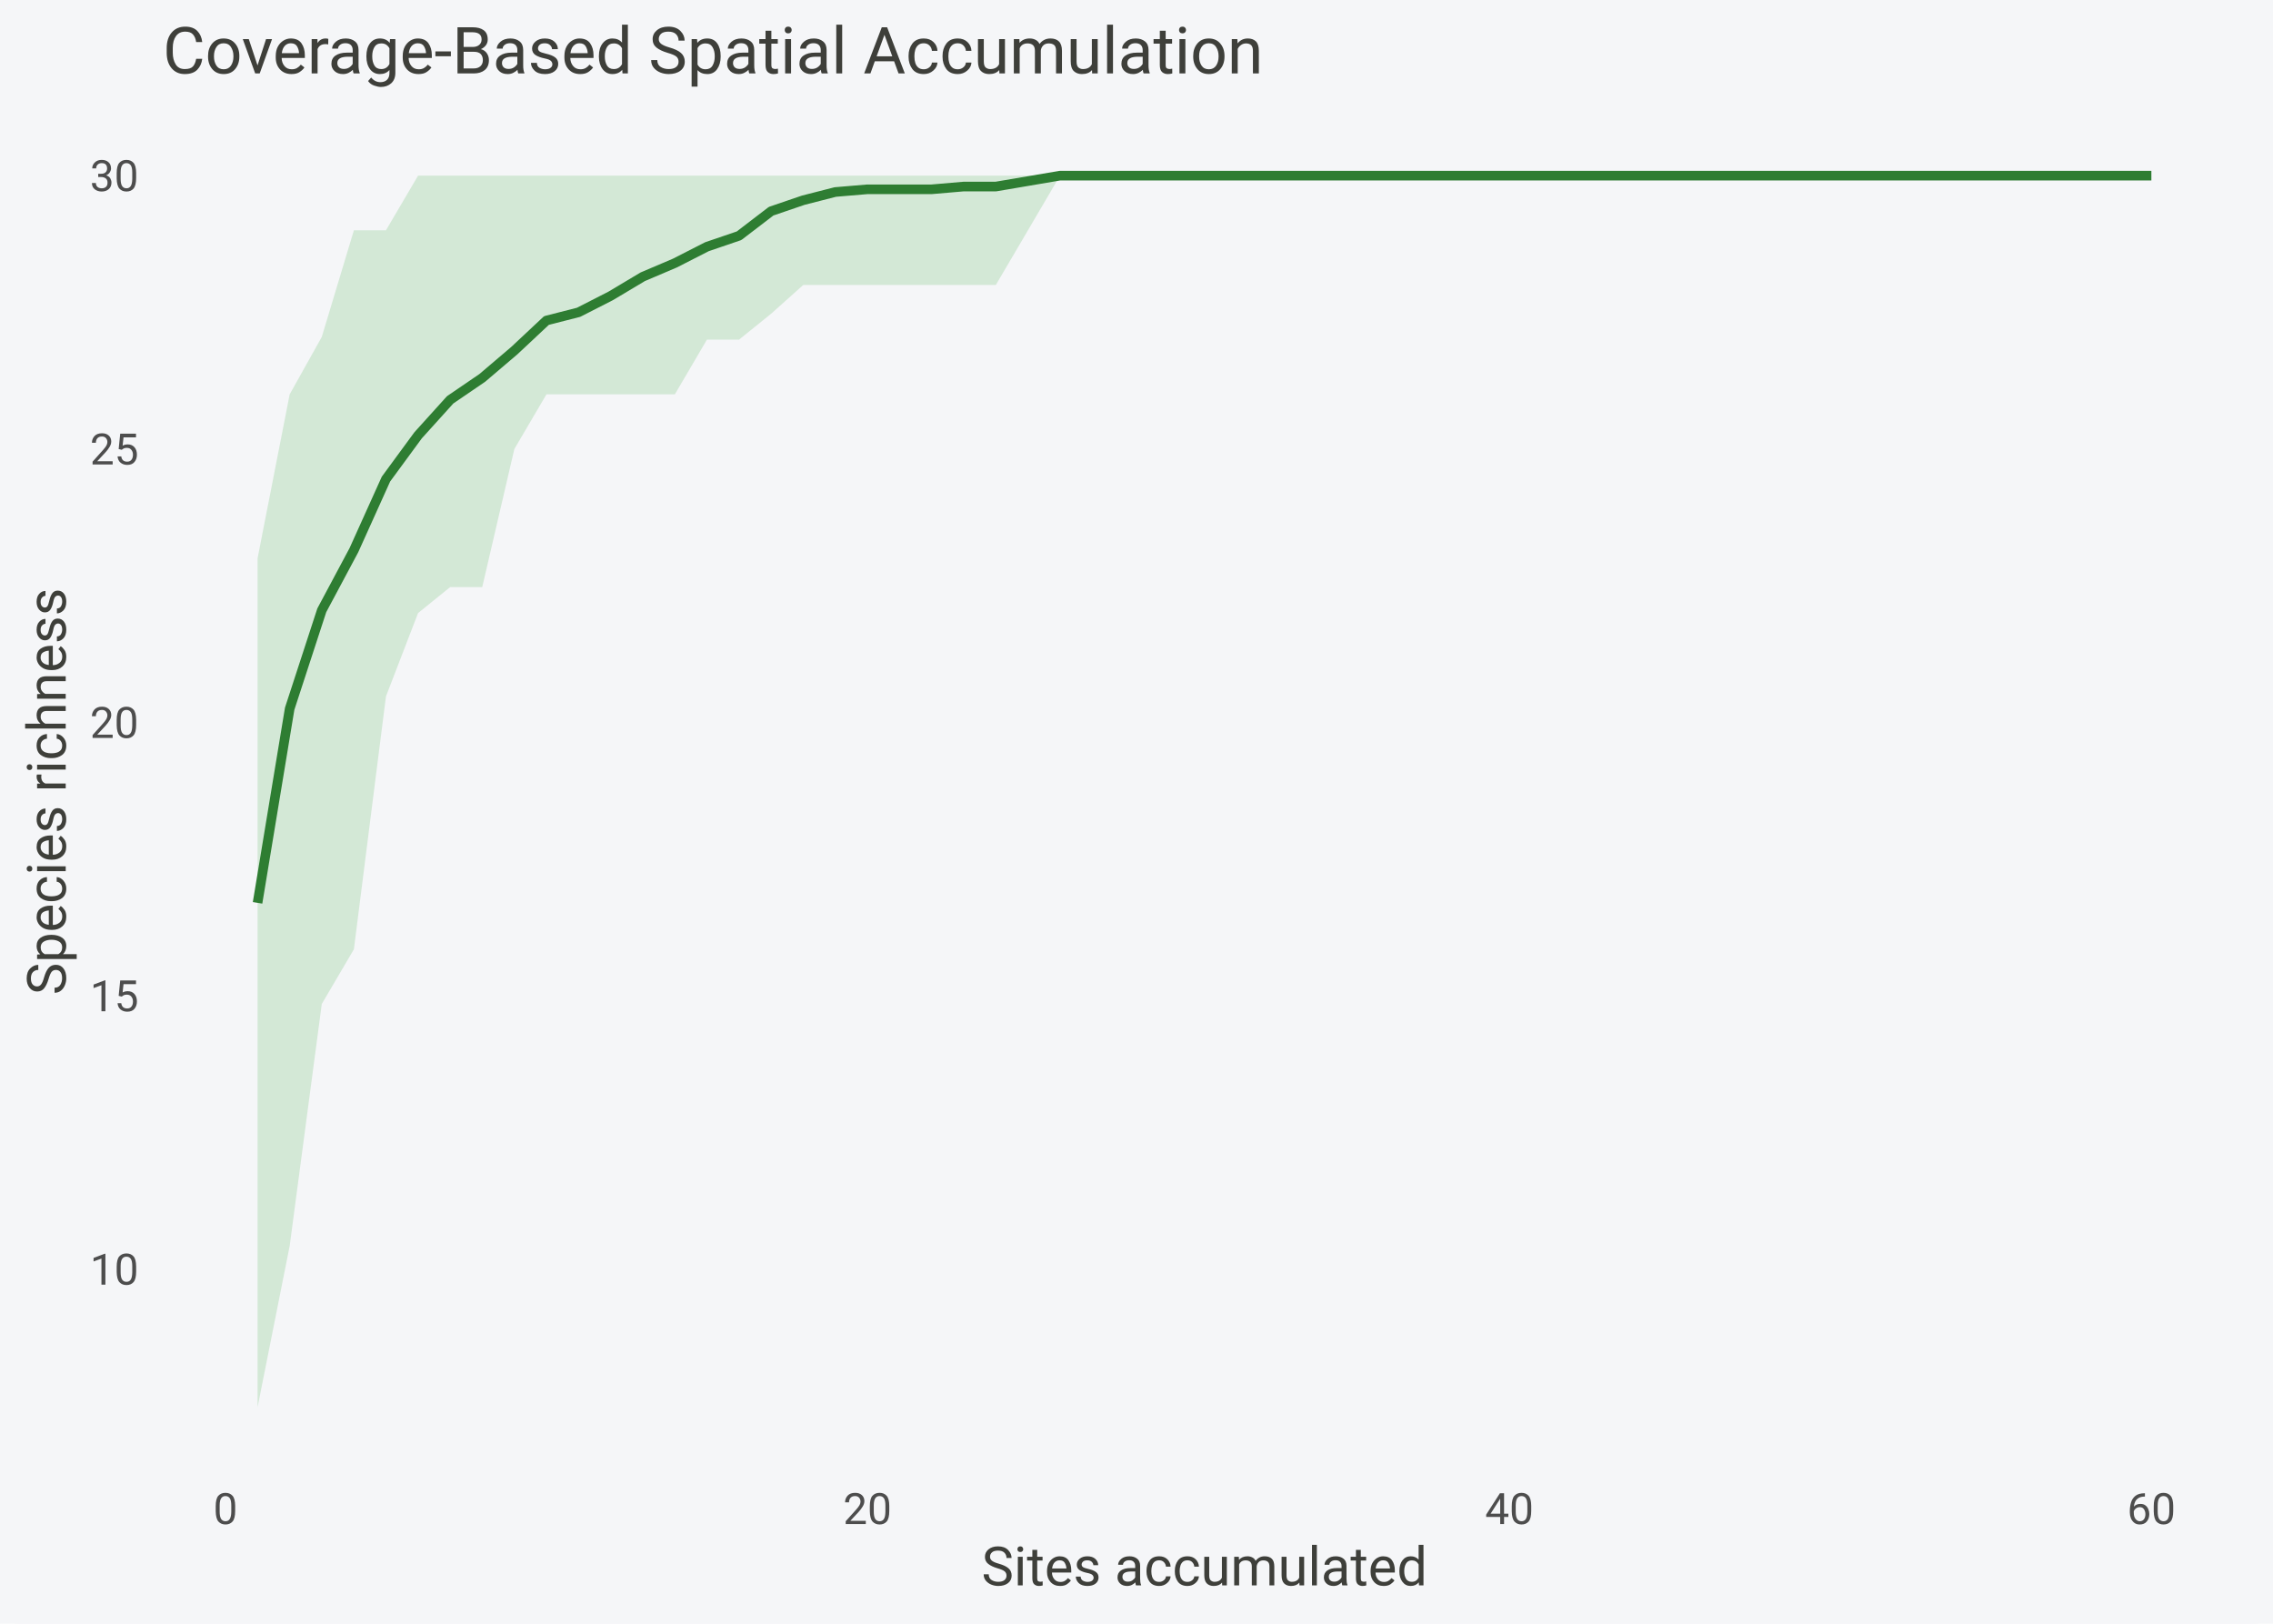
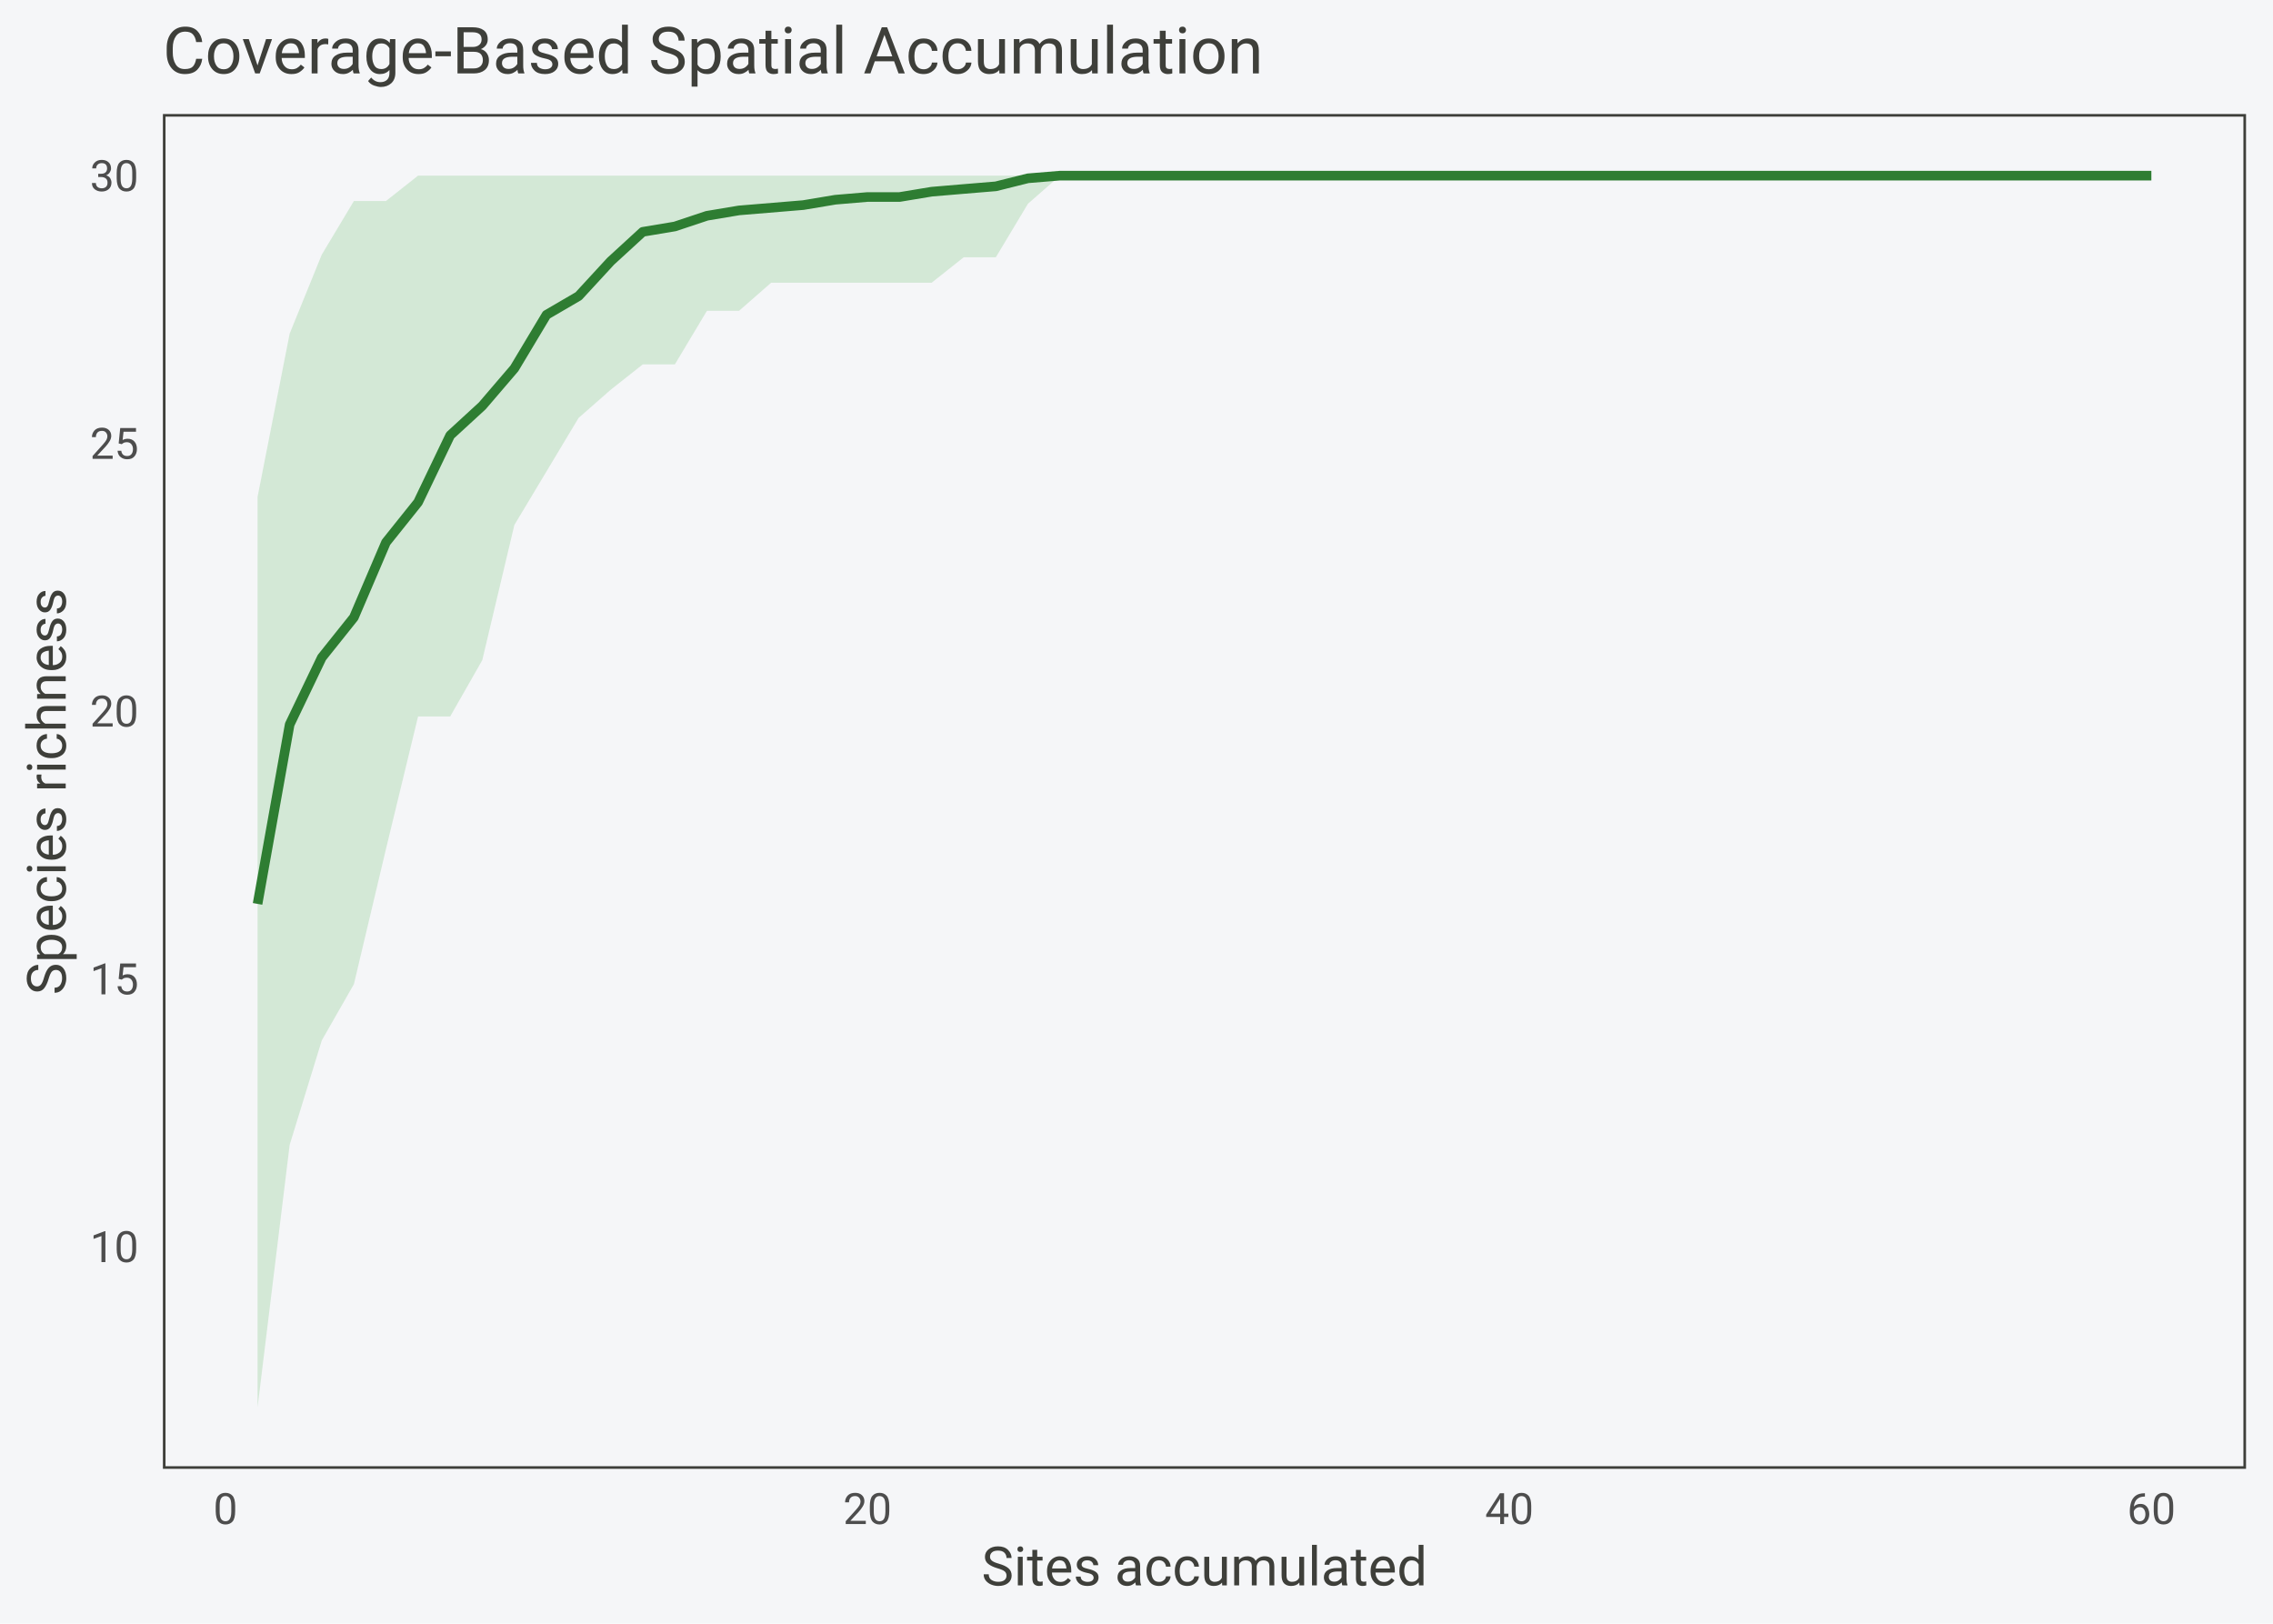
<svg xmlns="http://www.w3.org/2000/svg" width="504.00pt" height="360.00pt" viewBox="0 0 504.00 360.00">
  <g class="svglite">
    <defs>
      <style type="text/css">
    /* theme-aware-processed */
    .svglite line, .svglite polyline, .svglite polygon, .svglite path, .svglite circle {
      fill: none;
      stroke: #3E3F3A;
      stroke-linecap: round;
      stroke-linejoin: round;
      stroke-miterlimit: 10.00;
    }
    .svglite &gt; g &gt; rect {
      fill: none;
      stroke: #3E3F3A;
      stroke-linecap: round;
      stroke-linejoin: round;
      stroke-miterlimit: 10.00;
    }
    .svglite text {
      white-space: pre;
      fill: #3E3F3A;
    }
    .svglite g.glyphgroup path {
      fill: inherit;
      stroke: none;
    }
  </style>
    </defs>
    <rect width="100%" height="100%" style="stroke: none; fill: #F5F6F8;" />
    <defs>
      <clipPath id="cpMC4wMHw1MDQuMDB8MC4wMHwzNjAuMDA=">
        <rect x="0.00" y="0.00" width="504.00" height="360.00" />
      </clipPath>
    </defs>
    <g clip-path="url(#cpMC4wMHw1MDQuMDB8MC4wMHwzNjAuMDA=)">
-       <rect rx="4" x="0.00" y="0.00" width="504.00" height="360.00" style="stroke-width: 1.16; stroke: none; fill: #F5F6F8;" />
-     </g>
+       <rect x="0.00" y="0.00" width="504.00" height="360.00" style="stroke-width: 1.16; stroke: none;" /> fill: #F5F6F8;' /&gt;
+ </g>
    <defs>
      <clipPath id="cpMzYuMTJ8NDk4LjAyfDI1LjI4fDMyNS42NQ==">
        <rect x="36.12" y="25.28" width="461.90" height="300.37" />
      </clipPath>
    </defs>
    <g clip-path="url(#cpMzYuMTJ8NDk4LjAyfDI1LjI4fDMyNS42NQ==)">
-       <polygon points="57.11,123.79 64.23,87.43 71.35,74.70 78.47,51.06 85.58,51.06 92.70,38.94 99.82,38.94 106.93,38.94 114.05,38.94 121.17,38.94 128.29,38.94 135.40,38.94 142.52,38.94 149.64,38.94 156.75,38.94 163.87,38.94 170.99,38.94 178.11,38.94 185.22,38.94 192.34,38.94 199.46,38.94 206.58,38.94 213.69,38.94 220.81,38.94 227.93,38.94 235.04,38.94 242.16,38.94 249.28,38.94 256.40,38.94 263.51,38.94 270.63,38.94 277.75,38.94 284.86,38.94 291.98,38.94 299.10,38.94 306.22,38.94 313.33,38.94 320.45,38.94 327.57,38.94 334.68,38.94 341.80,38.94 348.92,38.94 356.04,38.94 363.15,38.94 370.27,38.94 377.39,38.94 384.50,38.94 391.62,38.94 398.74,38.94 405.86,38.94 412.97,38.94 420.09,38.94 427.21,38.94 434.32,38.94 441.44,38.94 448.56,38.94 455.68,38.94 462.79,38.94 469.91,38.94 477.03,38.94 477.03,38.94 469.91,38.94 462.79,38.94 455.68,38.94 448.56,38.94 441.44,38.94 434.32,38.94 427.21,38.94 420.09,38.94 412.97,38.94 405.86,38.94 398.74,38.94 391.62,38.94 384.50,38.94 377.39,38.94 370.27,38.94 363.15,38.94 356.04,38.94 348.92,38.94 341.80,38.94 334.68,38.94 327.57,38.94 320.45,38.94 313.33,38.94 306.22,38.94 299.10,38.94 291.98,38.94 284.86,38.94 277.75,38.94 270.63,38.94 263.51,38.94 256.40,38.94 249.28,38.94 242.16,38.94 235.04,38.94 227.93,51.06 220.81,63.18 213.69,63.18 206.58,63.18 199.46,63.18 192.34,63.18 185.22,63.18 178.11,63.18 170.99,69.55 163.87,75.30 156.75,75.30 149.64,87.43 142.52,87.43 135.40,87.43 128.29,87.43 121.17,87.43 114.05,99.55 106.93,130.16 99.82,130.16 92.70,135.92 85.58,154.40 78.47,210.47 71.35,222.59 64.23,276.24 57.11,312.00 " style="stroke-width: 0.00; stroke: none; stroke-linecap: butt; fill: #4CAF50; fill-opacity: 0.20;" />
-       <polyline points="57.11,123.79 64.23,87.43 71.35,74.70 78.47,51.06 85.58,51.06 92.70,38.94 99.82,38.94 106.93,38.94 114.05,38.94 121.17,38.94 128.29,38.94 135.40,38.94 142.52,38.94 149.64,38.94 156.75,38.94 163.87,38.94 170.99,38.94 178.11,38.94 185.22,38.94 192.34,38.94 199.46,38.94 206.58,38.94 213.69,38.94 220.81,38.94 227.93,38.94 235.04,38.94 242.16,38.94 249.28,38.94 256.40,38.94 263.51,38.94 270.63,38.94 277.75,38.94 284.86,38.94 291.98,38.94 299.10,38.94 306.22,38.94 313.33,38.94 320.45,38.94 327.57,38.94 334.68,38.94 341.80,38.94 348.92,38.94 356.04,38.94 363.15,38.94 370.27,38.94 377.39,38.94 384.50,38.94 391.62,38.94 398.74,38.94 405.86,38.94 412.97,38.94 420.09,38.94 427.21,38.94 434.32,38.94 441.44,38.94 448.56,38.94 455.68,38.94 462.79,38.94 469.91,38.94 477.03,38.94 " style="stroke-width: 1.16; stroke: none; stroke-linecap: butt;" />
-       <polyline points="477.03,38.94 469.91,38.94 462.79,38.94 455.68,38.94 448.56,38.94 441.44,38.94 434.32,38.94 427.21,38.94 420.09,38.94 412.97,38.94 405.86,38.94 398.74,38.94 391.62,38.94 384.50,38.94 377.39,38.94 370.27,38.94 363.15,38.94 356.04,38.94 348.92,38.94 341.80,38.94 334.68,38.94 327.57,38.94 320.45,38.94 313.33,38.94 306.22,38.94 299.10,38.94 291.98,38.94 284.86,38.94 277.75,38.94 270.63,38.94 263.51,38.94 256.40,38.94 249.28,38.94 242.16,38.94 235.04,38.94 227.93,51.06 220.81,63.18 213.69,63.18 206.58,63.18 199.46,63.18 192.34,63.18 185.22,63.18 178.11,63.18 170.99,69.55 163.87,75.30 156.75,75.30 149.64,87.43 142.52,87.43 135.40,87.43 128.29,87.43 121.17,87.43 114.05,99.55 106.93,130.16 99.82,130.16 92.70,135.92 85.58,154.40 78.47,210.47 71.35,222.59 64.23,276.24 57.11,312.00 " style="stroke-width: 1.16; stroke: none; stroke-linecap: butt;" />
-       <polyline points="57.11,200.17 64.23,157.13 71.35,135.31 78.47,121.98 85.58,106.22 92.70,96.52 99.82,88.64 106.93,83.79 114.05,77.73 121.17,71.06 128.29,69.24 135.40,65.61 142.52,61.36 149.64,58.33 156.75,54.70 163.87,52.27 170.99,46.82 178.11,44.39 185.22,42.57 192.34,41.97 199.46,41.97 206.58,41.97 213.69,41.36 220.81,41.36 227.93,40.15 235.04,38.94 242.16,38.94 249.28,38.94 256.40,38.94 263.51,38.94 270.63,38.94 277.75,38.94 284.86,38.94 291.98,38.94 299.10,38.94 306.22,38.94 313.33,38.94 320.45,38.94 327.57,38.94 334.68,38.94 341.80,38.94 348.92,38.94 356.04,38.94 363.15,38.94 370.27,38.94 377.39,38.94 384.50,38.94 391.62,38.94 398.74,38.94 405.86,38.94 412.97,38.94 420.09,38.94 427.21,38.94 434.32,38.94 441.44,38.94 448.56,38.94 455.68,38.94 462.79,38.94 469.91,38.94 477.03,38.94 " style="stroke-width: 2.13; stroke: #2E7D32; stroke-linecap: butt;" />
+       <rect x="36.12" y="25.28" width="461.90" height="300.37" style="stroke-width: 1.16;" />
+       <polygon points="57.11,110.17 64.23,73.96 71.35,56.45 78.47,44.57 85.58,44.57 92.70,38.94 99.82,38.94 106.93,38.94 114.05,38.94 121.17,38.94 128.29,38.94 135.40,38.94 142.52,38.94 149.64,38.94 156.75,38.94 163.87,38.94 170.99,38.94 178.11,38.94 185.22,38.94 192.34,38.94 199.46,38.94 206.58,38.94 213.69,38.94 220.81,38.94 227.93,38.94 235.04,38.94 242.16,38.94 249.28,38.94 256.40,38.94 263.51,38.94 270.63,38.94 277.75,38.94 284.86,38.94 291.98,38.94 299.10,38.94 306.22,38.94 313.33,38.94 320.45,38.94 327.57,38.94 334.68,38.94 341.80,38.94 348.92,38.94 356.04,38.94 363.15,38.94 370.27,38.94 377.39,38.94 384.50,38.94 391.62,38.94 398.74,38.94 405.86,38.94 412.97,38.94 420.09,38.94 427.21,38.94 434.32,38.94 441.44,38.94 448.56,38.94 455.68,38.94 462.79,38.94 469.91,38.94 477.03,38.94 477.03,38.94 469.91,38.94 462.79,38.94 455.68,38.94 448.56,38.94 441.44,38.94 434.32,38.94 427.21,38.94 420.09,38.94 412.97,38.94 405.86,38.94 398.74,38.94 391.62,38.94 384.50,38.94 377.39,38.94 370.27,38.94 363.15,38.94 356.04,38.94 348.92,38.94 341.80,38.94 334.68,38.94 327.57,38.94 320.45,38.94 313.33,38.94 306.22,38.94 299.10,38.94 291.98,38.94 284.86,38.94 277.75,38.94 270.63,38.94 263.51,38.94 256.40,38.94 249.28,38.94 242.16,38.94 235.04,38.94 227.93,45.17 220.81,57.04 213.69,57.04 206.58,62.68 199.46,62.68 192.34,62.68 185.22,62.68 178.11,62.68 170.99,62.68 163.87,68.91 156.75,68.91 149.64,80.79 142.52,80.79 135.40,86.42 128.29,92.66 121.17,104.53 114.05,116.40 106.93,146.38 99.82,158.85 92.70,158.85 85.58,188.23 78.47,218.21 71.35,230.67 64.23,253.82 57.11,312.00 " style="stroke-width: 0.00; stroke: none; stroke-linecap: butt; fill: #4CAF50; fill-opacity: 0.20;" />
+       <polyline points="57.11,110.17 64.23,73.96 71.35,56.45 78.47,44.57 85.58,44.57 92.70,38.94 99.82,38.94 106.93,38.94 114.05,38.94 121.17,38.94 128.29,38.94 135.40,38.94 142.52,38.94 149.64,38.94 156.75,38.94 163.87,38.94 170.99,38.94 178.11,38.94 185.22,38.94 192.34,38.94 199.46,38.94 206.58,38.94 213.69,38.94 220.81,38.94 227.93,38.94 235.04,38.94 242.16,38.94 249.28,38.94 256.40,38.94 263.51,38.94 270.63,38.94 277.75,38.94 284.86,38.94 291.98,38.94 299.10,38.94 306.22,38.94 313.33,38.94 320.45,38.94 327.57,38.94 334.68,38.94 341.80,38.94 348.92,38.94 356.04,38.94 363.15,38.94 370.27,38.94 377.39,38.94 384.50,38.94 391.62,38.94 398.74,38.94 405.86,38.94 412.97,38.94 420.09,38.94 427.21,38.94 434.32,38.94 441.44,38.94 448.56,38.94 455.68,38.94 462.79,38.94 469.91,38.94 477.03,38.94 " style="stroke-width: 1.16; stroke: none; stroke-linecap: butt;" />
+       <polyline points="477.03,38.94 469.91,38.94 462.79,38.94 455.68,38.94 448.56,38.94 441.44,38.94 434.32,38.94 427.21,38.94 420.09,38.94 412.97,38.94 405.86,38.94 398.74,38.94 391.62,38.94 384.50,38.94 377.39,38.94 370.27,38.94 363.15,38.94 356.04,38.94 348.92,38.94 341.80,38.94 334.68,38.94 327.57,38.94 320.45,38.94 313.33,38.94 306.22,38.94 299.10,38.94 291.98,38.94 284.86,38.94 277.75,38.94 270.63,38.94 263.51,38.94 256.40,38.94 249.28,38.94 242.16,38.94 235.04,38.94 227.93,45.17 220.81,57.04 213.69,57.04 206.58,62.68 199.46,62.68 192.34,62.68 185.22,62.68 178.11,62.68 170.99,62.68 163.87,68.91 156.75,68.91 149.64,80.79 142.52,80.79 135.40,86.42 128.29,92.66 121.17,104.53 114.05,116.40 106.93,146.38 99.82,158.85 92.70,158.85 85.58,188.23 78.47,218.21 71.35,230.67 64.23,253.82 57.11,312.00 " style="stroke-width: 1.16; stroke: none; stroke-linecap: butt;" />
+       <polyline points="57.11,200.40 64.23,160.63 71.35,145.79 78.47,136.88 85.58,120.26 92.70,111.36 99.82,96.52 106.93,89.99 114.05,81.68 121.17,69.80 128.29,65.65 135.40,57.93 142.52,51.40 149.64,50.21 156.75,47.84 163.87,46.65 170.99,46.06 178.11,45.47 185.22,44.28 192.34,43.68 199.46,43.68 206.58,42.50 213.69,41.90 220.81,41.31 227.93,39.53 235.04,38.94 242.16,38.94 249.28,38.94 256.40,38.94 263.51,38.94 270.63,38.94 277.75,38.94 284.86,38.94 291.98,38.94 299.10,38.94 306.22,38.94 313.33,38.94 320.45,38.94 327.57,38.94 334.68,38.94 341.80,38.94 348.92,38.94 356.04,38.94 363.15,38.94 370.27,38.94 377.39,38.94 384.50,38.94 391.62,38.94 398.74,38.94 405.86,38.94 412.97,38.94 420.09,38.94 427.21,38.94 434.32,38.94 441.44,38.94 448.56,38.94 455.68,38.94 462.79,38.94 469.91,38.94 477.03,38.94 " style="stroke-width: 2.13; stroke: #2E7D32; stroke-linecap: butt;" />
    </g>
    <g clip-path="url(#cpMC4wMHw1MDQuMDB8MC4wMHwzNjAuMDA=)">
-       <text x="30.74" y="284.82" text-anchor="end" style="font-size: 9.60px;fill: #4D4D4D; font-family: &quot;Roboto&quot;, -apple-system, BlinkMacSystemFont, &quot;Segoe UI&quot;, system-ui, sans-serif;" textLength="10.66px" lengthAdjust="spacingAndGlyphs">10</text>
-       <text x="30.74" y="224.21" text-anchor="end" style="font-size: 9.60px;fill: #4D4D4D; font-family: &quot;Roboto&quot;, -apple-system, BlinkMacSystemFont, &quot;Segoe UI&quot;, system-ui, sans-serif;" textLength="10.66px" lengthAdjust="spacingAndGlyphs">15</text>
-       <text x="30.74" y="163.60" text-anchor="end" style="font-size: 9.60px;fill: #4D4D4D; font-family: &quot;Roboto&quot;, -apple-system, BlinkMacSystemFont, &quot;Segoe UI&quot;, system-ui, sans-serif;" textLength="10.66px" lengthAdjust="spacingAndGlyphs">20</text>
-       <text x="30.74" y="102.98" text-anchor="end" style="font-size: 9.60px;fill: #4D4D4D; font-family: &quot;Roboto&quot;, -apple-system, BlinkMacSystemFont, &quot;Segoe UI&quot;, system-ui, sans-serif;" textLength="10.66px" lengthAdjust="spacingAndGlyphs">25</text>
+       <text x="30.74" y="279.82" text-anchor="end" style="font-size: 9.60px;fill: #4D4D4D; font-family: &quot;Roboto&quot;, -apple-system, BlinkMacSystemFont, &quot;Segoe UI&quot;, system-ui, sans-serif;" textLength="10.66px" lengthAdjust="spacingAndGlyphs">10</text>
+       <text x="30.74" y="220.45" text-anchor="end" style="font-size: 9.60px;fill: #4D4D4D; font-family: &quot;Roboto&quot;, -apple-system, BlinkMacSystemFont, &quot;Segoe UI&quot;, system-ui, sans-serif;" textLength="10.66px" lengthAdjust="spacingAndGlyphs">15</text>
+       <text x="30.74" y="161.09" text-anchor="end" style="font-size: 9.60px;fill: #4D4D4D; font-family: &quot;Roboto&quot;, -apple-system, BlinkMacSystemFont, &quot;Segoe UI&quot;, system-ui, sans-serif;" textLength="10.66px" lengthAdjust="spacingAndGlyphs">20</text>
+       <text x="30.74" y="101.73" text-anchor="end" style="font-size: 9.60px;fill: #4D4D4D; font-family: &quot;Roboto&quot;, -apple-system, BlinkMacSystemFont, &quot;Segoe UI&quot;, system-ui, sans-serif;" textLength="10.66px" lengthAdjust="spacingAndGlyphs">25</text>
      <text x="30.74" y="42.37" text-anchor="end" style="font-size: 9.60px;fill: #4D4D4D; font-family: &quot;Roboto&quot;, -apple-system, BlinkMacSystemFont, &quot;Segoe UI&quot;, system-ui, sans-serif;" textLength="10.66px" lengthAdjust="spacingAndGlyphs">30</text>
      <text x="50.00" y="337.90" text-anchor="middle" style="font-size: 9.60px;fill: #4D4D4D; font-family: &quot;Roboto&quot;, -apple-system, BlinkMacSystemFont, &quot;Segoe UI&quot;, system-ui, sans-serif;" textLength="5.33px" lengthAdjust="spacingAndGlyphs">0</text>
      <text x="192.34" y="337.90" text-anchor="middle" style="font-size: 9.60px;fill: #4D4D4D; font-family: &quot;Roboto&quot;, -apple-system, BlinkMacSystemFont, &quot;Segoe UI&quot;, system-ui, sans-serif;" textLength="10.66px" lengthAdjust="spacingAndGlyphs">20</text>
      <text x="334.68" y="337.90" text-anchor="middle" style="font-size: 9.60px;fill: #4D4D4D; font-family: &quot;Roboto&quot;, -apple-system, BlinkMacSystemFont, &quot;Segoe UI&quot;, system-ui, sans-serif;" textLength="10.66px" lengthAdjust="spacingAndGlyphs">40</text>
      <text x="477.03" y="337.90" text-anchor="middle" style="font-size: 9.60px;fill: #4D4D4D; font-family: &quot;Roboto&quot;, -apple-system, BlinkMacSystemFont, &quot;Segoe UI&quot;, system-ui, sans-serif;" textLength="10.66px" lengthAdjust="spacingAndGlyphs">60</text>
      <text x="267.07" y="351.50" text-anchor="middle" style="font-size: 12.00px; font-family: &quot;Roboto&quot;, -apple-system, BlinkMacSystemFont, &quot;Segoe UI&quot;, system-ui, sans-serif;" textLength="98.03px" lengthAdjust="spacingAndGlyphs">Sites accumulated</text>
      <text transform="translate(14.57,175.47) rotate(-90)" text-anchor="middle" style="font-size: 12.00px; font-family: &quot;Roboto&quot;, -apple-system, BlinkMacSystemFont, &quot;Segoe UI&quot;, system-ui, sans-serif;" textLength="90.70px" lengthAdjust="spacingAndGlyphs">Species richness</text>
      <text x="36.12" y="16.28" style="font-size: 14.40px; font-family: &quot;Roboto&quot;, -apple-system, BlinkMacSystemFont, &quot;Segoe UI&quot;, system-ui, sans-serif;" textLength="245.58px" lengthAdjust="spacingAndGlyphs">Coverage-Based Spatial Accumulation</text>
    </g>
  </g>
</svg>
